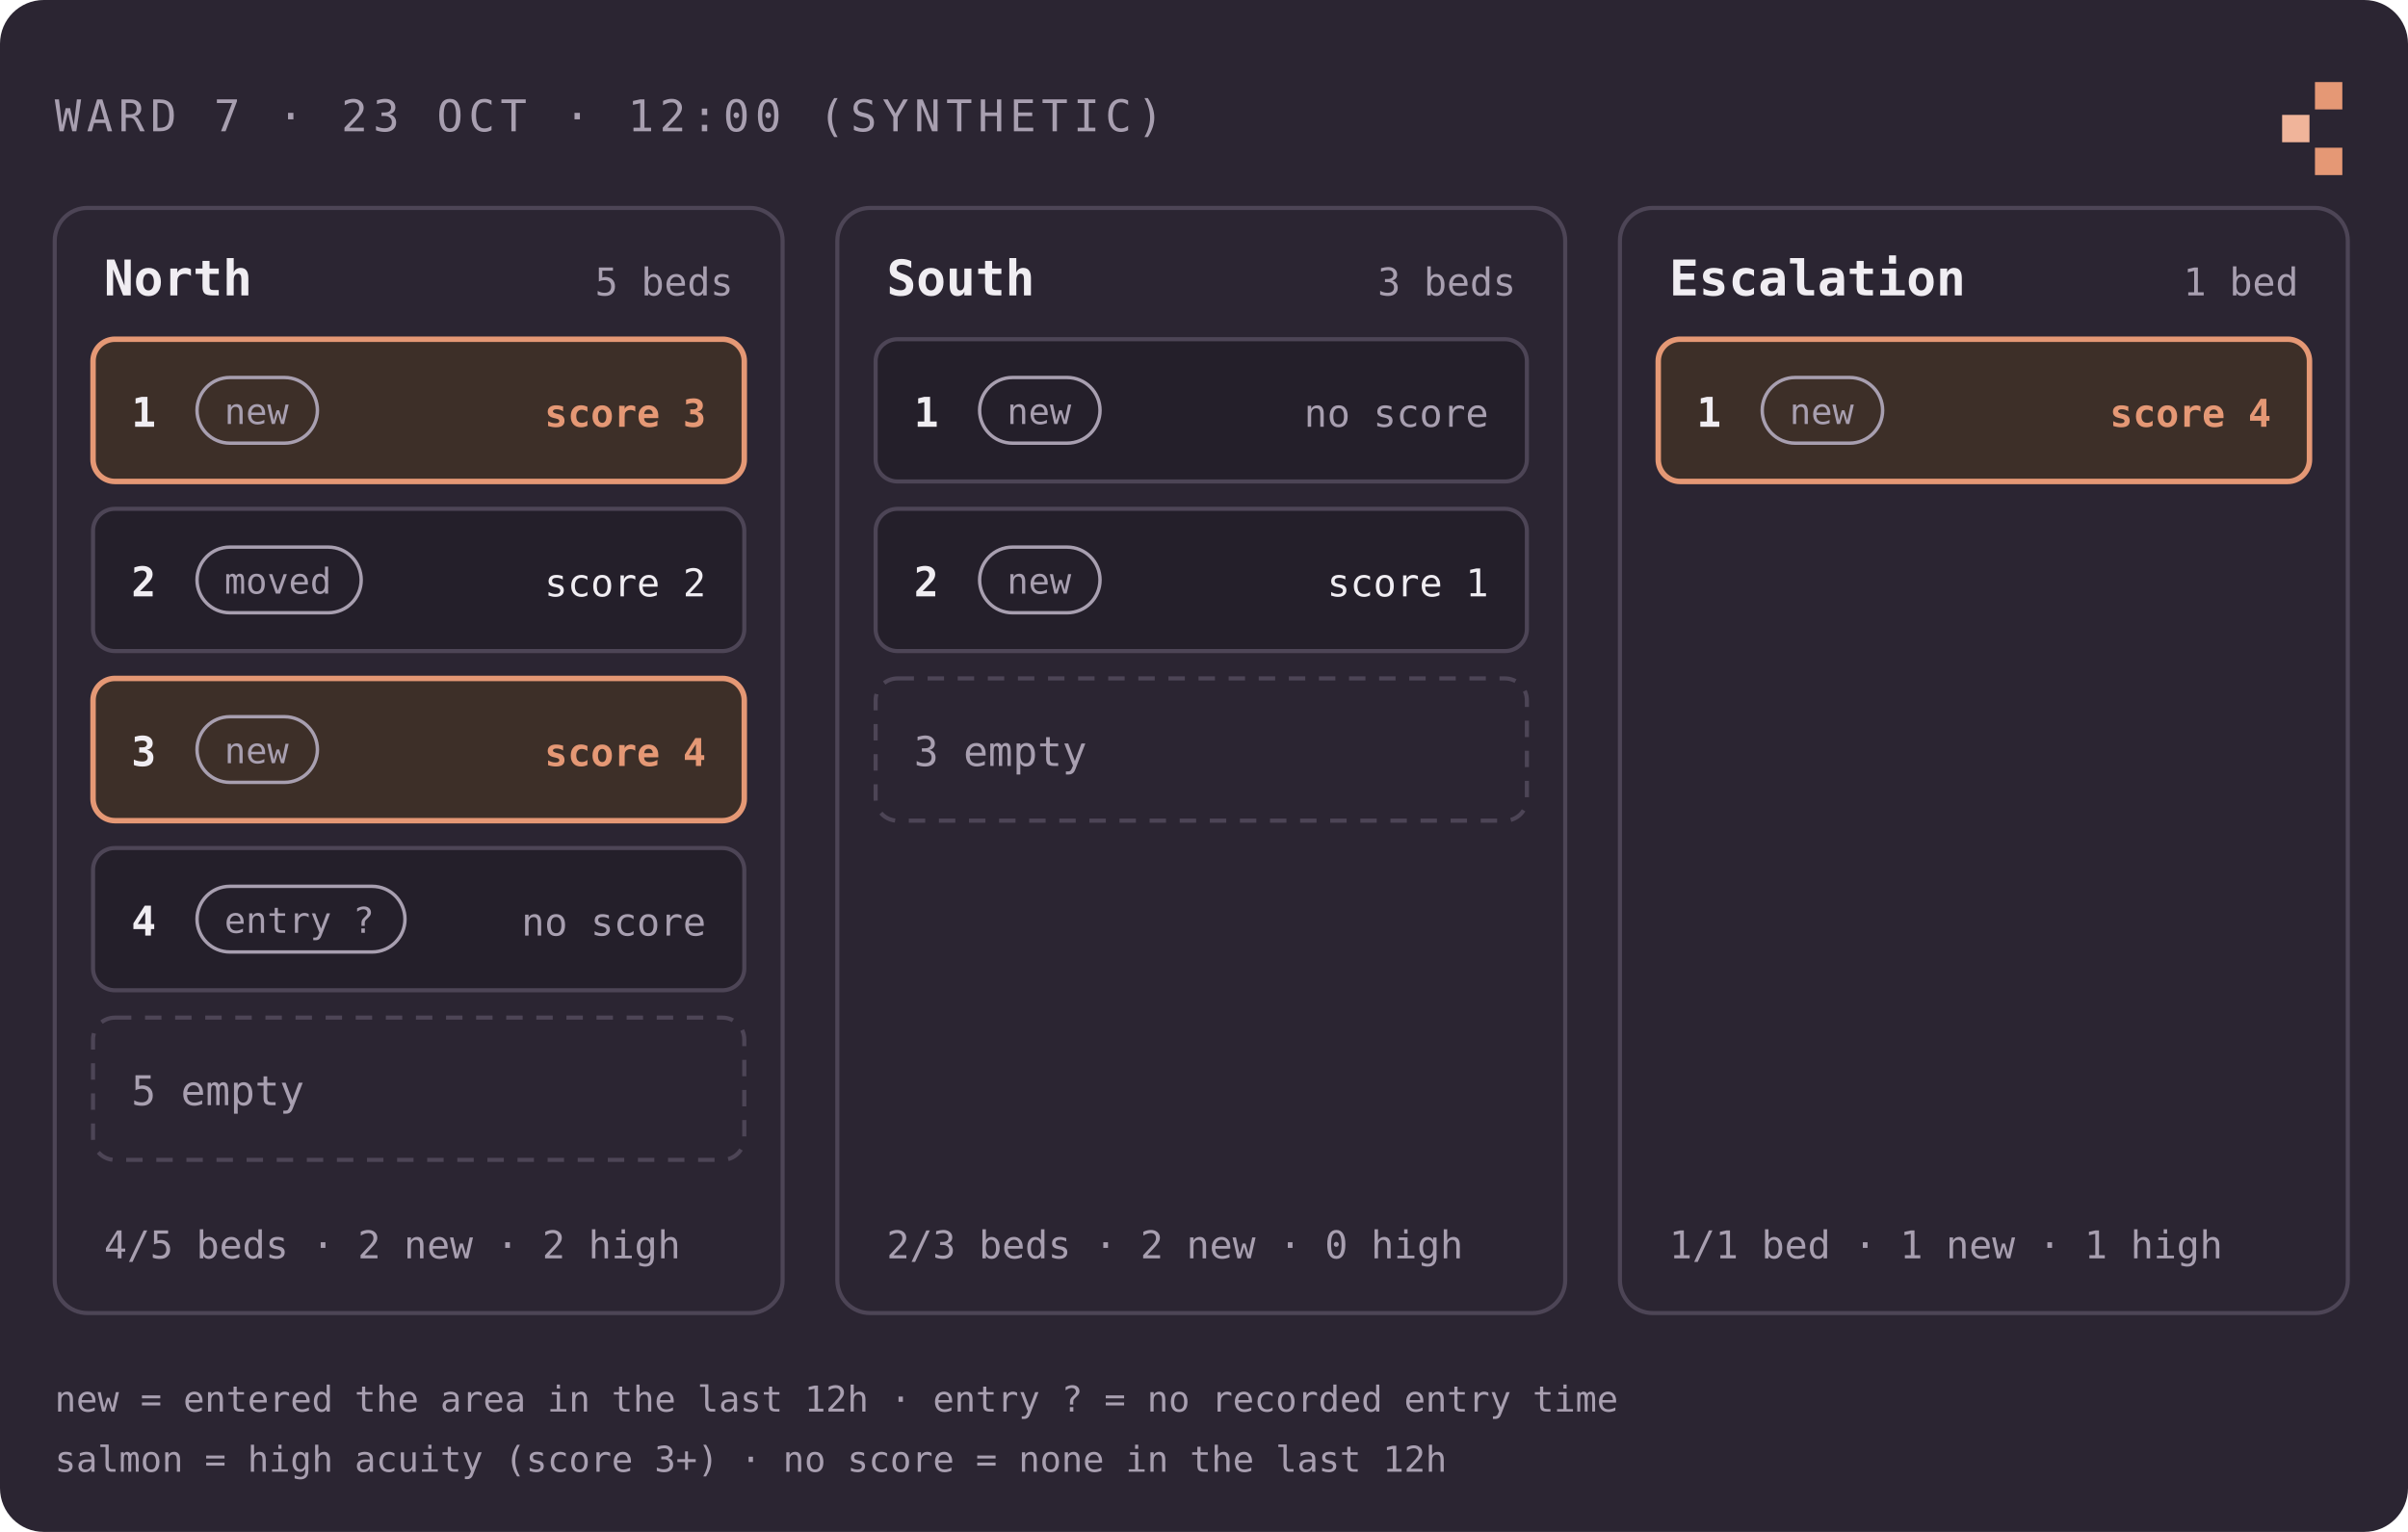
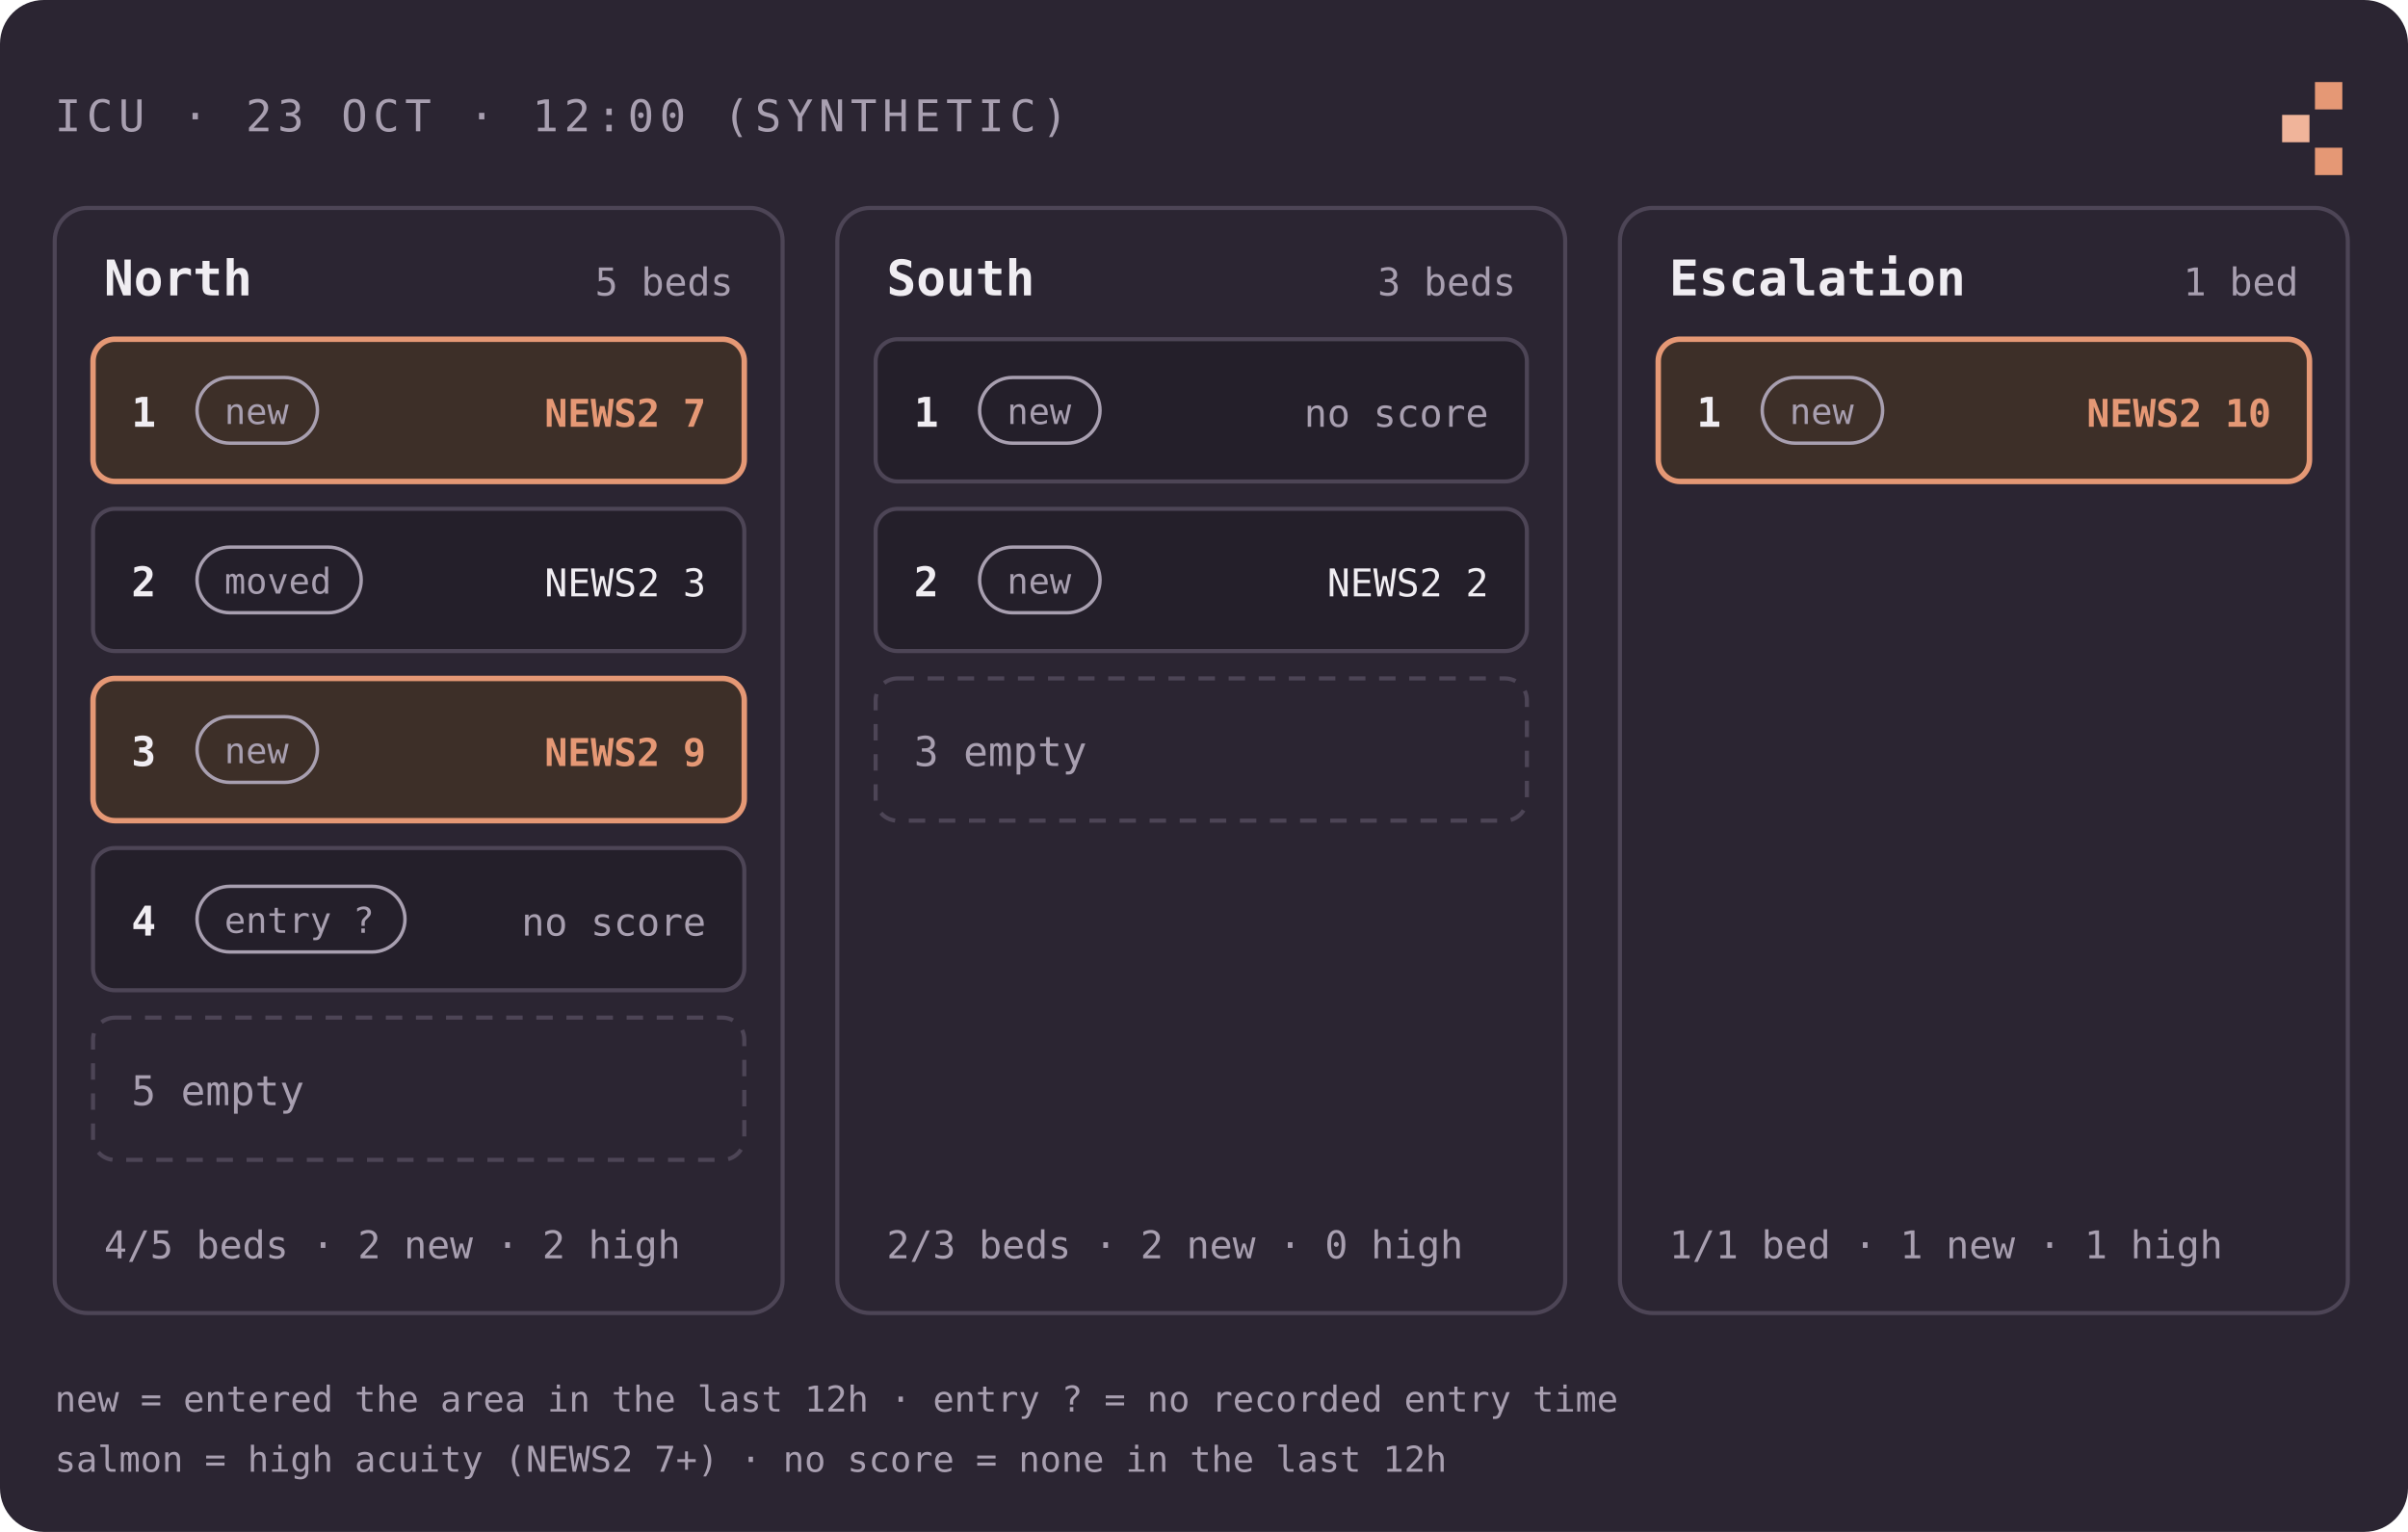
- <svg xmlns="http://www.w3.org/2000/svg" viewBox="0 0 880 560" role="img" aria-label="Synthetic Ward 7 at 12:00. North, 5 beds: bed 1 new, score 3; bed 2 moved within North, score 2; bed 3 new, score 4; bed 4 entry time unknown, no recent score; bed 5 empty. South, 3 beds: bed 1 new, no recent score; bed 2 new, score 1; bed 3 empty. Escalation, 1 bed: bed 1 new, score 4. Scores of 3 or more are high acuity.">
+ <svg xmlns="http://www.w3.org/2000/svg" viewBox="0 0 880 560" role="img" aria-label="Synthetic ICU at 12:00. North, 5 beds: bed 1 new, NEWS2 7; bed 2 moved within North, NEWS2 3; bed 3 new, NEWS2 9; bed 4 entry time unknown, no recent score; bed 5 empty. South, 3 beds: bed 1 new, no recent score; bed 2 new, NEWS2 2; bed 3 empty. Escalation, 1 bed: bed 1 new, NEWS2 10. NEWS2 of 7 or more is high acuity.">
  <rect x="0" y="0" width="880" height="560" rx="16" fill="#2b2532" />
-   <text x="20" y="48" font-size="16" letter-spacing="2" font-family="ui-monospace, 'SF Mono', Menlo, Consolas, monospace" fill="#a89fb0">WARD 7 · 23 OCT · 12:00 (SYNTHETIC)</text>
+   <text x="20" y="48" font-size="16" letter-spacing="2" font-family="ui-monospace, 'SF Mono', Menlo, Consolas, monospace" fill="#a89fb0">ICU · 23 OCT · 12:00 (SYNTHETIC)</text>
  <rect x="846" y="30" width="10" height="10" fill="#e59875" />
  <rect x="834" y="42" width="10" height="10" fill="#f0b49a" />
  <rect x="846" y="54" width="10" height="10" fill="#e59875" />
  <rect x="20" y="76" width="266" height="404" rx="12" fill="#2b2532" stroke="#4d4556" stroke-width="1.5" />
  <text x="38" y="108" font-size="18" font-weight="700" font-family="ui-monospace, 'SF Mono', Menlo, Consolas, monospace" fill="#f0edf2">North</text>
  <text x="268" y="108" font-size="14" text-anchor="end" font-family="ui-monospace, 'SF Mono', Menlo, Consolas, monospace" fill="#a89fb0">5 beds</text>
  <rect x="34" y="124" width="238" height="52" rx="8" fill="#3d2f28" stroke="#e59875" stroke-width="2" />
  <text x="48" y="156" font-size="15" font-weight="700" font-family="ui-monospace, 'SF Mono', Menlo, Consolas, monospace" fill="#f0edf2">1</text>
  <rect x="72" y="138" width="44" height="24" rx="12" fill="none" stroke="#a89fb0" stroke-width="1.25" />
  <text x="82" y="155" font-size="13" font-family="ui-monospace, 'SF Mono', Menlo, Consolas, monospace" fill="#a89fb0">new</text>
-   <text x="258" y="156" font-size="14" text-anchor="end" font-weight="700" font-family="ui-monospace, 'SF Mono', Menlo, Consolas, monospace" fill="#e59875">score 3</text>
+   <text x="258" y="156" font-size="14" text-anchor="end" font-weight="700" font-family="ui-monospace, 'SF Mono', Menlo, Consolas, monospace" fill="#e59875">NEWS2 7</text>
  <rect x="34" y="186" width="238" height="52" rx="8" fill="#241f2a" stroke="#4d4556" stroke-width="1.5" />
  <text x="48" y="218" font-size="15" font-weight="700" font-family="ui-monospace, 'SF Mono', Menlo, Consolas, monospace" fill="#f0edf2">2</text>
  <rect x="72" y="200" width="60" height="24" rx="12" fill="none" stroke="#a89fb0" stroke-width="1.25" />
  <text x="82" y="217" font-size="13" font-family="ui-monospace, 'SF Mono', Menlo, Consolas, monospace" fill="#a89fb0">moved</text>
-   <text x="258" y="218" font-size="14" text-anchor="end" font-family="ui-monospace, 'SF Mono', Menlo, Consolas, monospace" fill="#f0edf2">score 2</text>
+   <text x="258" y="218" font-size="14" text-anchor="end" font-family="ui-monospace, 'SF Mono', Menlo, Consolas, monospace" fill="#f0edf2">NEWS2 3</text>
  <rect x="34" y="248" width="238" height="52" rx="8" fill="#3d2f28" stroke="#e59875" stroke-width="2" />
  <text x="48" y="280" font-size="15" font-weight="700" font-family="ui-monospace, 'SF Mono', Menlo, Consolas, monospace" fill="#f0edf2">3</text>
  <rect x="72" y="262" width="44" height="24" rx="12" fill="none" stroke="#a89fb0" stroke-width="1.25" />
  <text x="82" y="279" font-size="13" font-family="ui-monospace, 'SF Mono', Menlo, Consolas, monospace" fill="#a89fb0">new</text>
-   <text x="258" y="280" font-size="14" text-anchor="end" font-weight="700" font-family="ui-monospace, 'SF Mono', Menlo, Consolas, monospace" fill="#e59875">score 4</text>
+   <text x="258" y="280" font-size="14" text-anchor="end" font-weight="700" font-family="ui-monospace, 'SF Mono', Menlo, Consolas, monospace" fill="#e59875">NEWS2 9</text>
  <rect x="34" y="310" width="238" height="52" rx="8" fill="#241f2a" stroke="#4d4556" stroke-width="1.5" />
  <text x="48" y="342" font-size="15" font-weight="700" font-family="ui-monospace, 'SF Mono', Menlo, Consolas, monospace" fill="#f0edf2">4</text>
  <rect x="72" y="324" width="76" height="24" rx="12" fill="none" stroke="#a89fb0" stroke-width="1.25" />
  <text x="82" y="341" font-size="13" font-family="ui-monospace, 'SF Mono', Menlo, Consolas, monospace" fill="#a89fb0">entry ?</text>
  <text x="258" y="342" font-size="14" text-anchor="end" font-family="ui-monospace, 'SF Mono', Menlo, Consolas, monospace" fill="#a89fb0">no score</text>
  <rect x="34" y="372" width="238" height="52" rx="8" fill="none" stroke="#4d4556" stroke-width="1.5" stroke-dasharray="6 5" />
  <text x="48" y="404" font-size="15" font-family="ui-monospace, 'SF Mono', Menlo, Consolas, monospace" fill="#a89fb0">5  empty</text>
  <text x="38" y="460" font-size="14" font-family="ui-monospace, 'SF Mono', Menlo, Consolas, monospace" fill="#a89fb0">4/5 beds · 2 new · 2 high</text>
  <rect x="306" y="76" width="266" height="404" rx="12" fill="#2b2532" stroke="#4d4556" stroke-width="1.5" />
  <text x="324" y="108" font-size="18" font-weight="700" font-family="ui-monospace, 'SF Mono', Menlo, Consolas, monospace" fill="#f0edf2">South</text>
  <text x="554" y="108" font-size="14" text-anchor="end" font-family="ui-monospace, 'SF Mono', Menlo, Consolas, monospace" fill="#a89fb0">3 beds</text>
  <rect x="320" y="124" width="238" height="52" rx="8" fill="#241f2a" stroke="#4d4556" stroke-width="1.5" />
  <text x="334" y="156" font-size="15" font-weight="700" font-family="ui-monospace, 'SF Mono', Menlo, Consolas, monospace" fill="#f0edf2">1</text>
  <rect x="358" y="138" width="44" height="24" rx="12" fill="none" stroke="#a89fb0" stroke-width="1.25" />
  <text x="368" y="155" font-size="13" font-family="ui-monospace, 'SF Mono', Menlo, Consolas, monospace" fill="#a89fb0">new</text>
  <text x="544" y="156" font-size="14" text-anchor="end" font-family="ui-monospace, 'SF Mono', Menlo, Consolas, monospace" fill="#a89fb0">no score</text>
  <rect x="320" y="186" width="238" height="52" rx="8" fill="#241f2a" stroke="#4d4556" stroke-width="1.5" />
  <text x="334" y="218" font-size="15" font-weight="700" font-family="ui-monospace, 'SF Mono', Menlo, Consolas, monospace" fill="#f0edf2">2</text>
  <rect x="358" y="200" width="44" height="24" rx="12" fill="none" stroke="#a89fb0" stroke-width="1.25" />
  <text x="368" y="217" font-size="13" font-family="ui-monospace, 'SF Mono', Menlo, Consolas, monospace" fill="#a89fb0">new</text>
-   <text x="544" y="218" font-size="14" text-anchor="end" font-family="ui-monospace, 'SF Mono', Menlo, Consolas, monospace" fill="#f0edf2">score 1</text>
+   <text x="544" y="218" font-size="14" text-anchor="end" font-family="ui-monospace, 'SF Mono', Menlo, Consolas, monospace" fill="#f0edf2">NEWS2 2</text>
  <rect x="320" y="248" width="238" height="52" rx="8" fill="none" stroke="#4d4556" stroke-width="1.5" stroke-dasharray="6 5" />
  <text x="334" y="280" font-size="15" font-family="ui-monospace, 'SF Mono', Menlo, Consolas, monospace" fill="#a89fb0">3  empty</text>
  <text x="324" y="460" font-size="14" font-family="ui-monospace, 'SF Mono', Menlo, Consolas, monospace" fill="#a89fb0">2/3 beds · 2 new · 0 high</text>
  <rect x="592" y="76" width="266" height="404" rx="12" fill="#2b2532" stroke="#4d4556" stroke-width="1.5" />
  <text x="610" y="108" font-size="18" font-weight="700" font-family="ui-monospace, 'SF Mono', Menlo, Consolas, monospace" fill="#f0edf2">Escalation</text>
  <text x="840" y="108" font-size="14" text-anchor="end" font-family="ui-monospace, 'SF Mono', Menlo, Consolas, monospace" fill="#a89fb0">1 bed</text>
  <rect x="606" y="124" width="238" height="52" rx="8" fill="#3d2f28" stroke="#e59875" stroke-width="2" />
  <text x="620" y="156" font-size="15" font-weight="700" font-family="ui-monospace, 'SF Mono', Menlo, Consolas, monospace" fill="#f0edf2">1</text>
  <rect x="644" y="138" width="44" height="24" rx="12" fill="none" stroke="#a89fb0" stroke-width="1.25" />
  <text x="654" y="155" font-size="13" font-family="ui-monospace, 'SF Mono', Menlo, Consolas, monospace" fill="#a89fb0">new</text>
-   <text x="830" y="156" font-size="14" text-anchor="end" font-weight="700" font-family="ui-monospace, 'SF Mono', Menlo, Consolas, monospace" fill="#e59875">score 4</text>
+   <text x="830" y="156" font-size="14" text-anchor="end" font-weight="700" font-family="ui-monospace, 'SF Mono', Menlo, Consolas, monospace" fill="#e59875">NEWS2 10</text>
  <text x="610" y="460" font-size="14" font-family="ui-monospace, 'SF Mono', Menlo, Consolas, monospace" fill="#a89fb0">1/1 bed · 1 new · 1 high</text>
  <text x="20" y="516" font-size="13" font-family="ui-monospace, 'SF Mono', Menlo, Consolas, monospace" fill="#a89fb0">new = entered the area in the last 12h · entry ? = no recorded entry time</text>
-   <text x="20" y="538" font-size="13" font-family="ui-monospace, 'SF Mono', Menlo, Consolas, monospace" fill="#a89fb0">salmon = high acuity (score 3+) · no score = none in the last 12h</text>
+   <text x="20" y="538" font-size="13" font-family="ui-monospace, 'SF Mono', Menlo, Consolas, monospace" fill="#a89fb0">salmon = high acuity (NEWS2 7+) · no score = none in the last 12h</text>
</svg>
